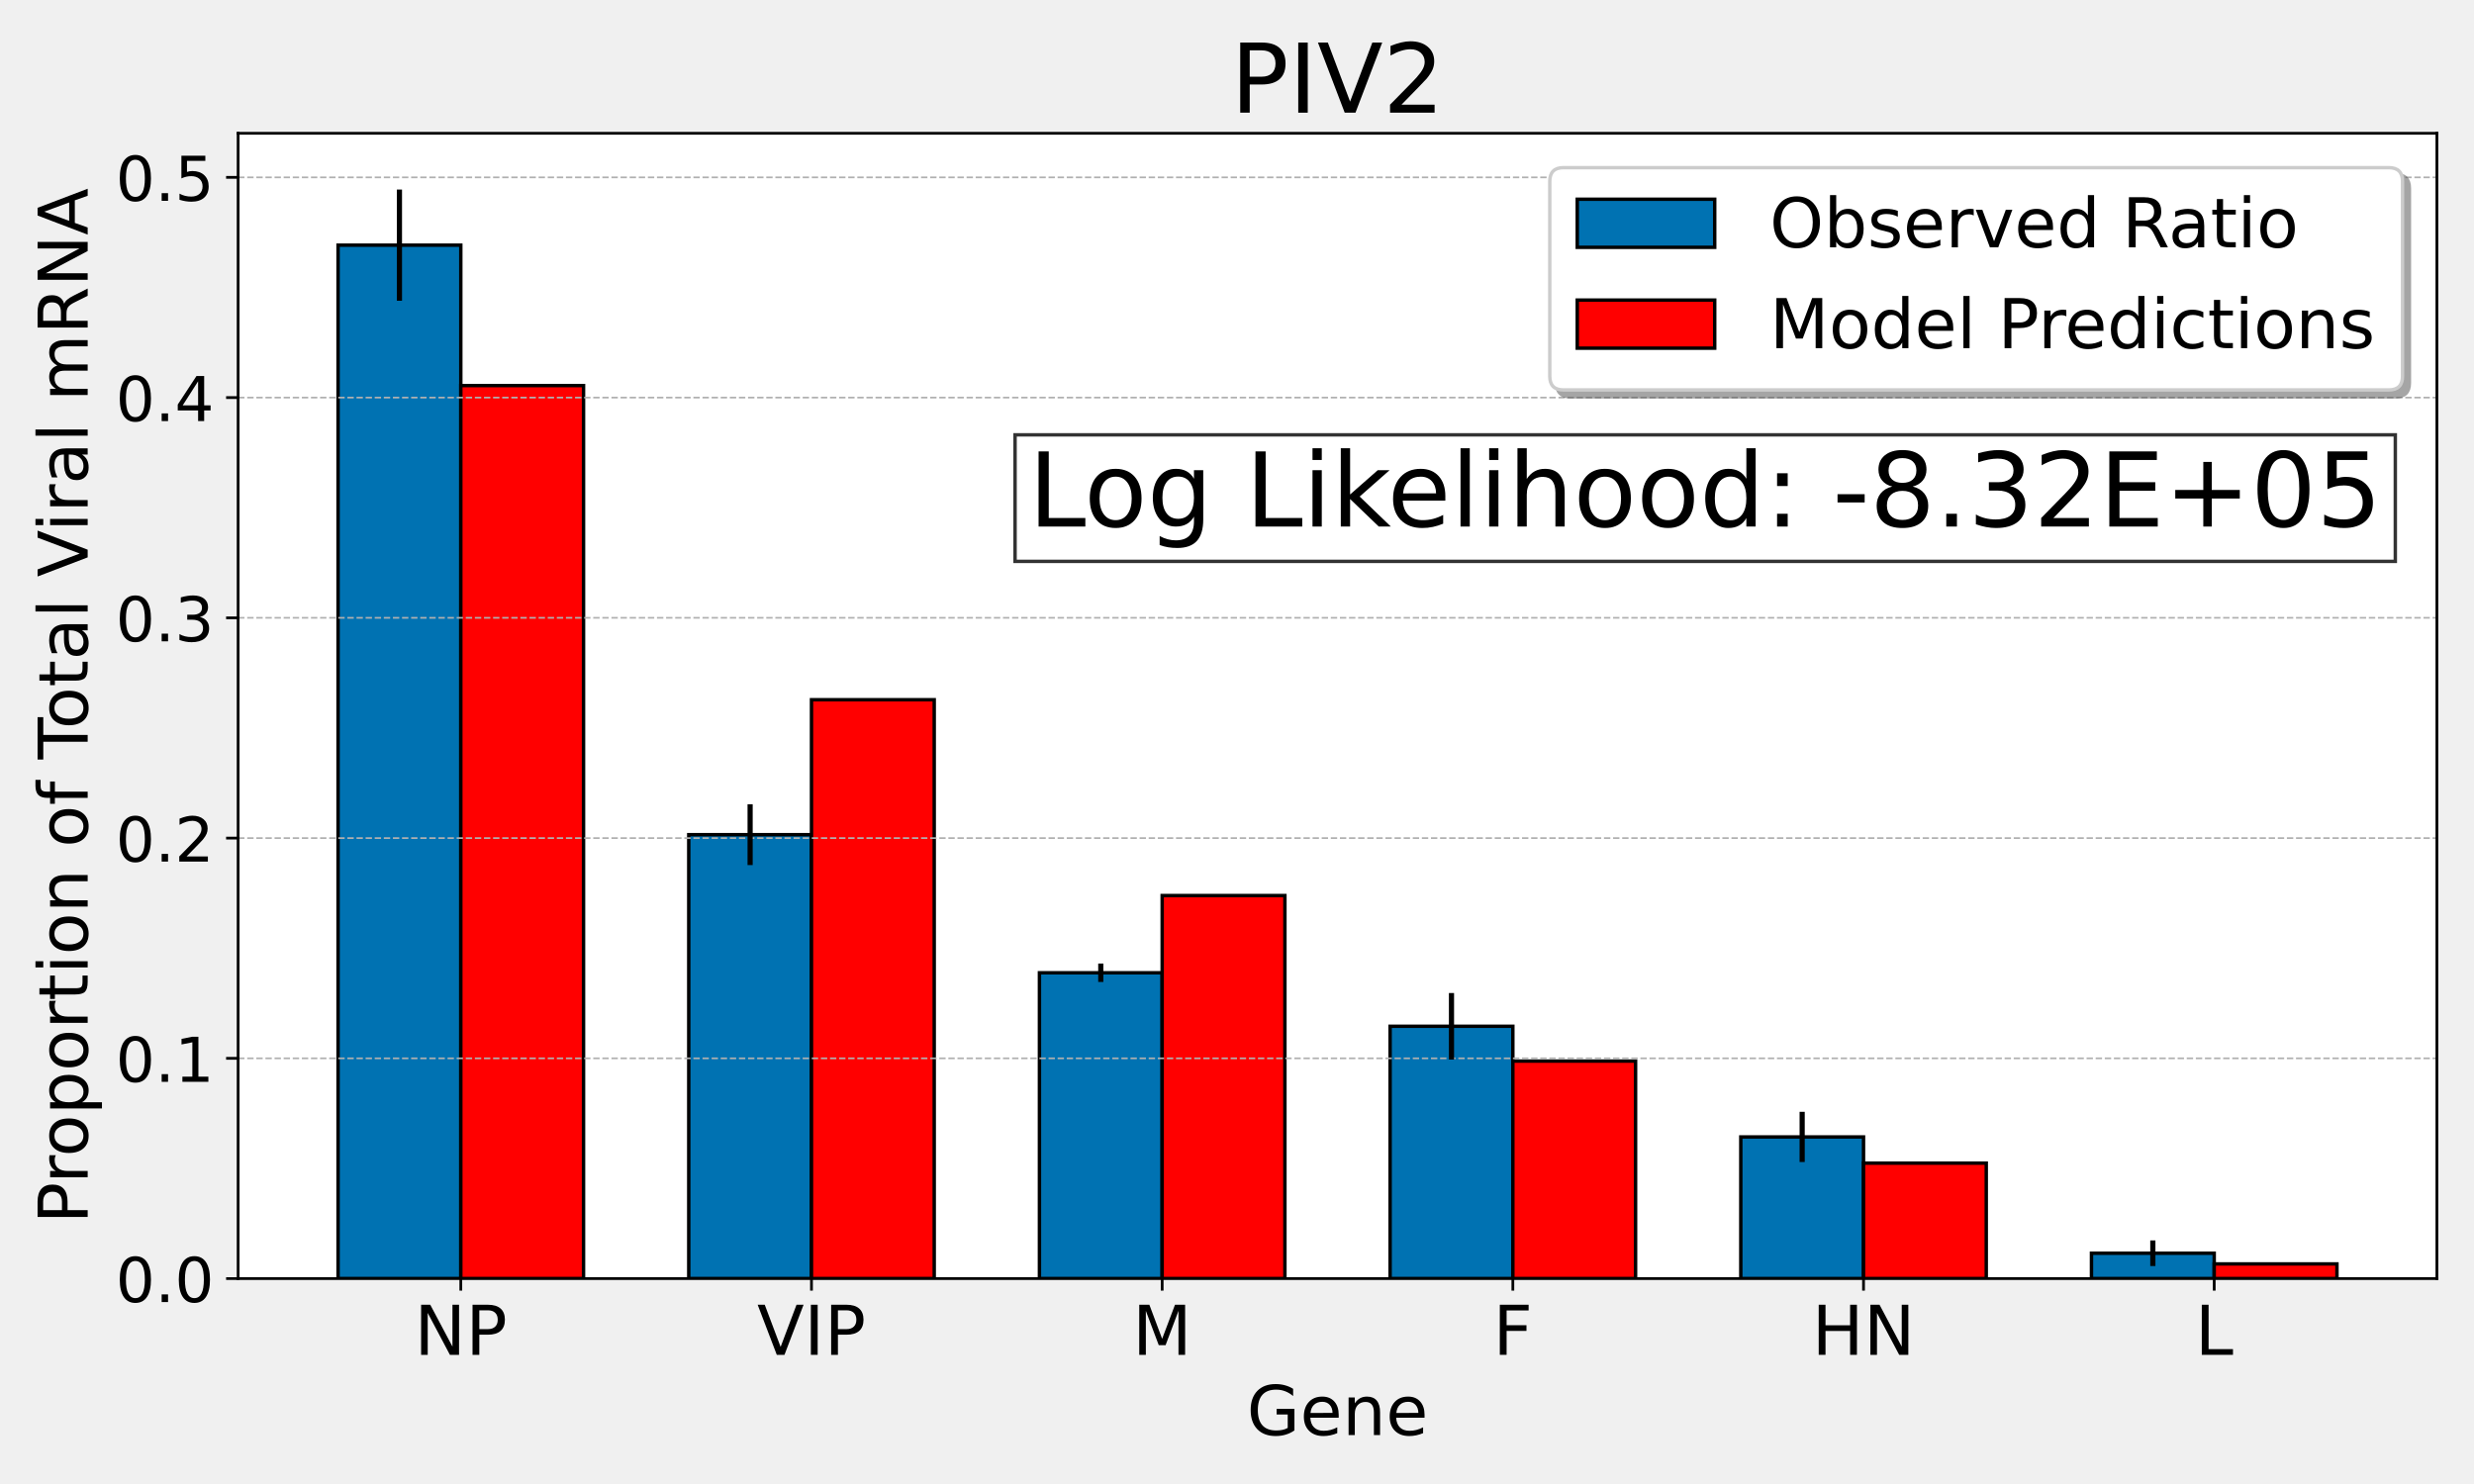
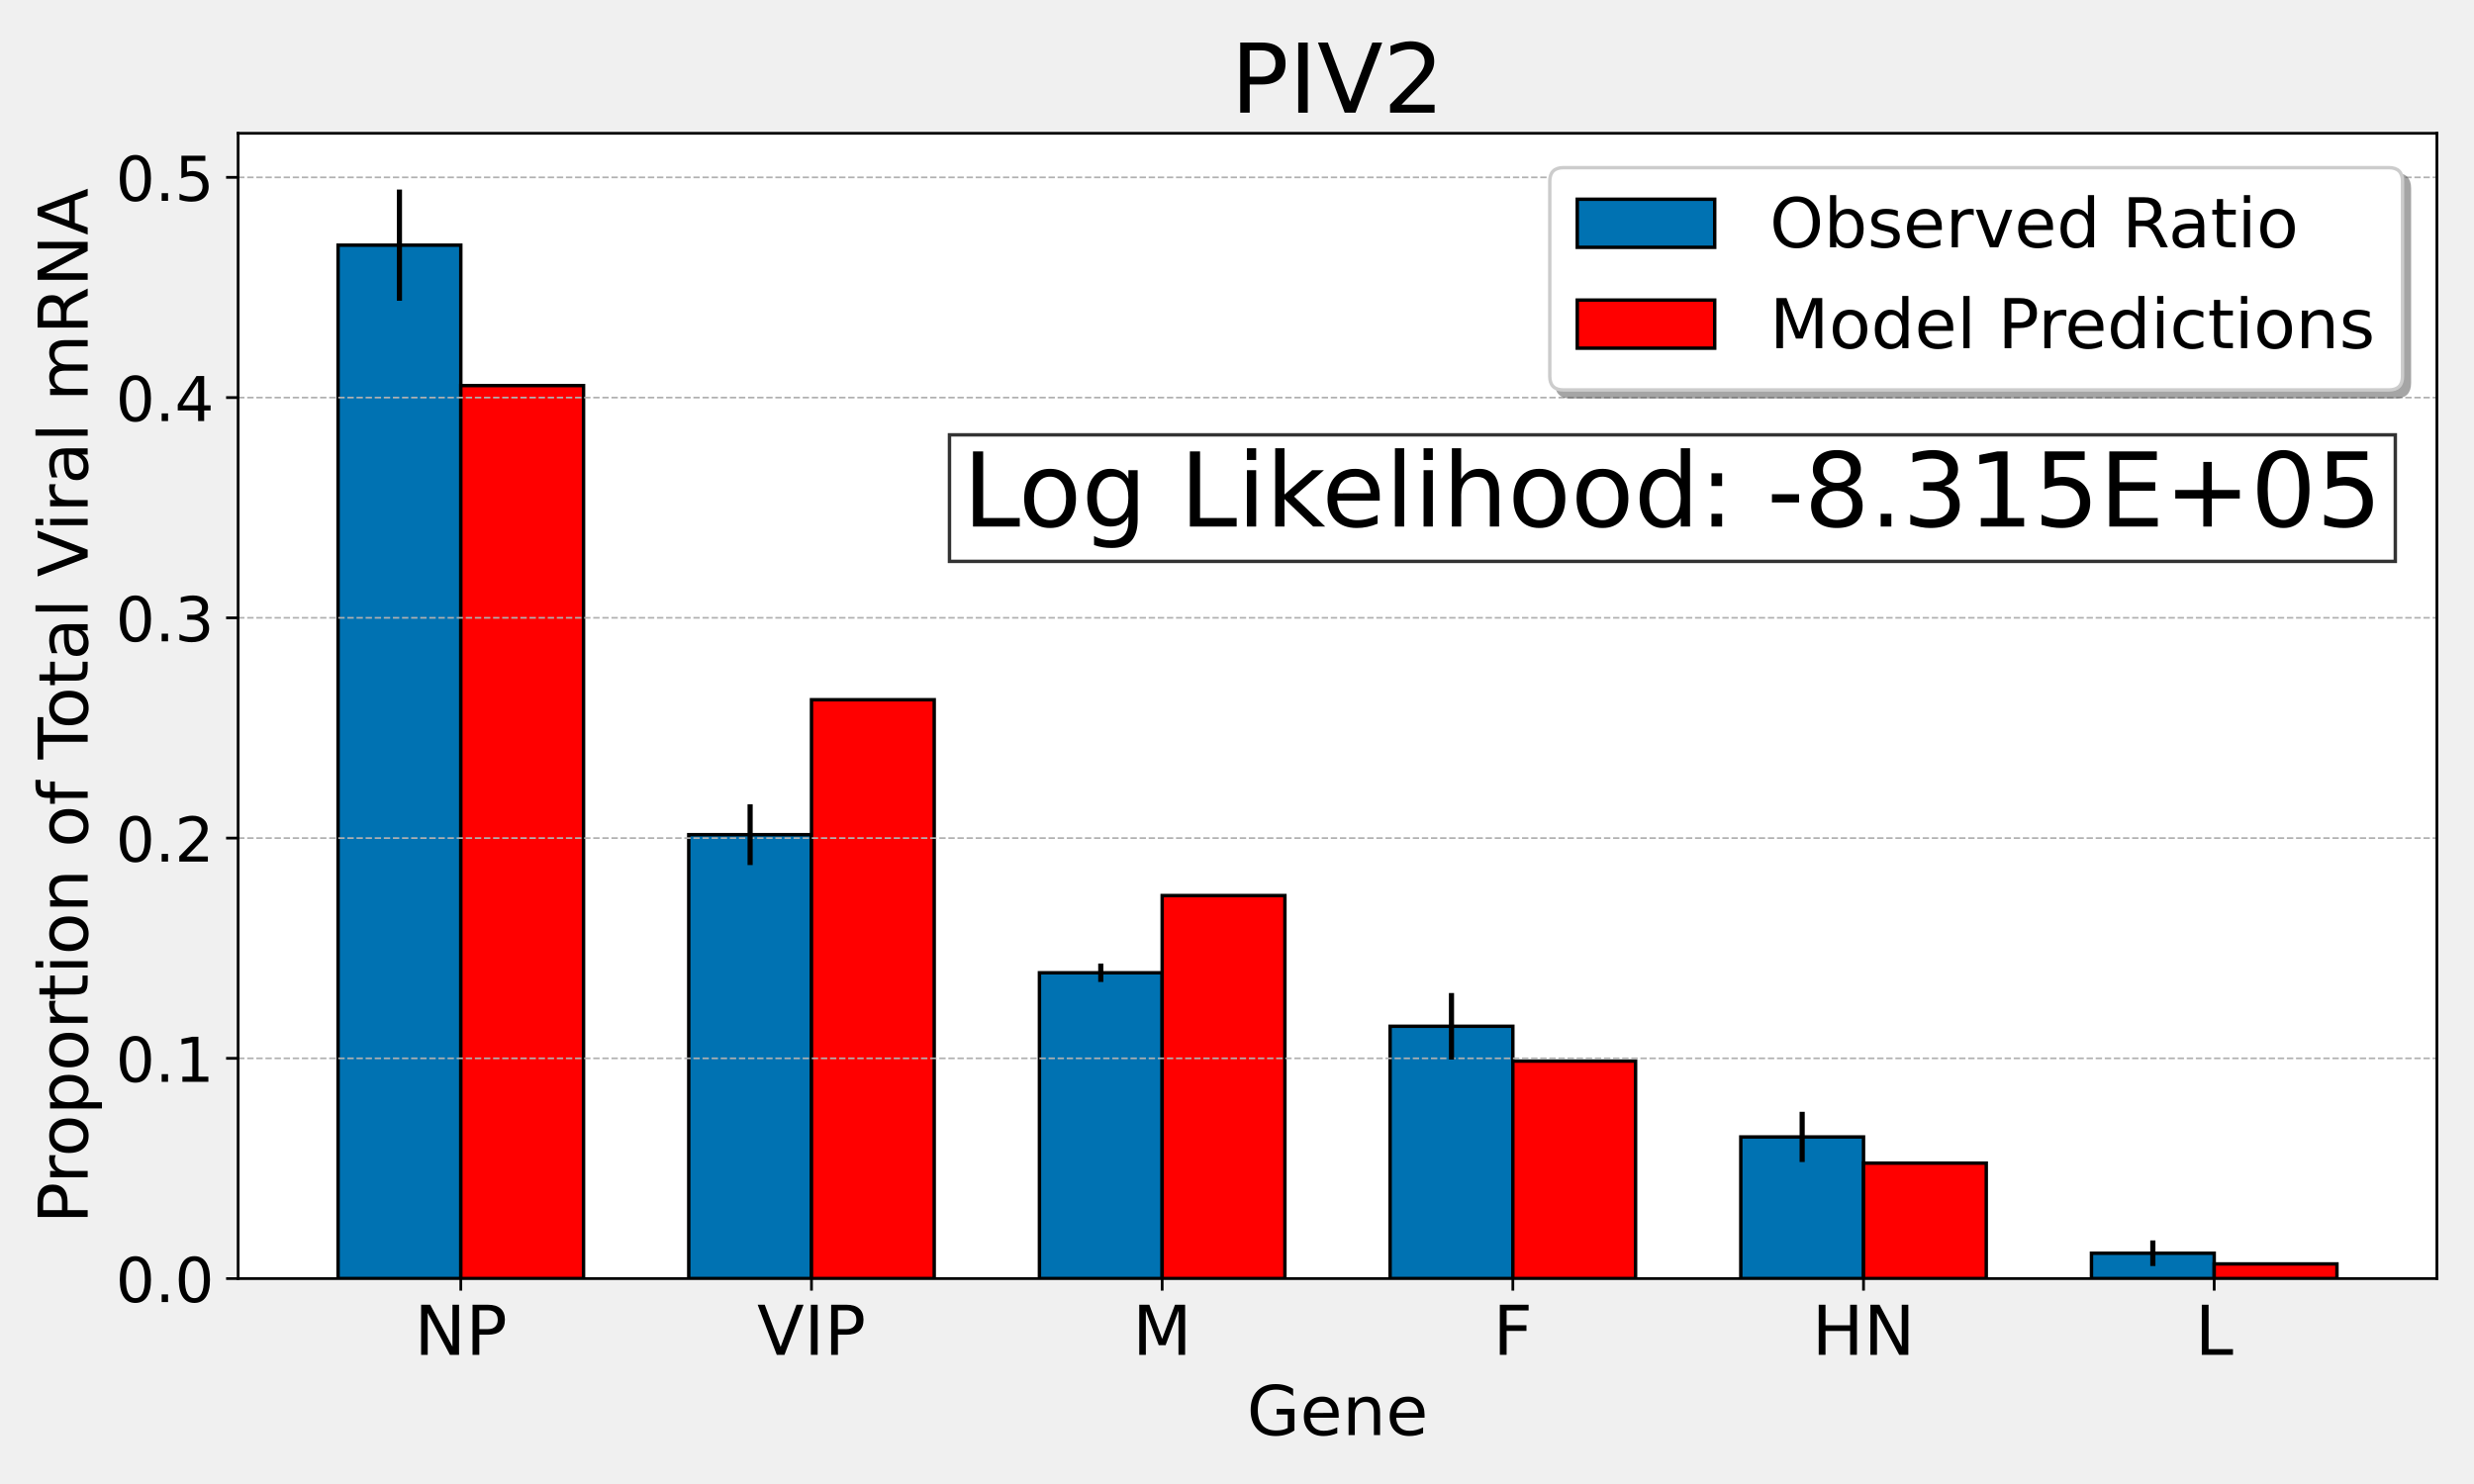
<svg xmlns="http://www.w3.org/2000/svg" xmlns:xlink="http://www.w3.org/1999/xlink" width="720pt" height="432pt" viewBox="0 0 720 432" version="1.1">
  <defs>
    <style type="text/css">*{stroke-linejoin: round; stroke-linecap: butt}</style>
  </defs>
  <g id="figure_1">
    <g id="patch_1">
      <path d="M 0 432  L 720 432  L 720 0  L 0 0  L 0 432  z " style="fill: none" />
    </g>
    <g id="axes_1">
      <g id="patch_2">
        <path d="M 69.3 372.2  L 709.2 372.2  L 709.2 38.8  L 69.3 38.8  z " style="fill: #ffffff" />
      </g>
      <g id="patch_3">
-         <path d="M 98.386 372.2  L 134.106 372.2  L 134.106 71.363  L 98.386 71.363  z " clip-path="url(#pdc52fd33dd)" style="fill: #0072b2; stroke: #000000; stroke-linejoin: miter" />
+         <path d="M 98.386 372.2  L 134.106 372.2  L 134.106 71.363  L 98.386 71.363  z " clip-path="url(#p40ffcda501)" style="fill: #0072b2; stroke: #000000; stroke-linejoin: miter" />
      </g>
      <g id="patch_4">
-         <path d="M 200.444 372.2  L 236.164 372.2  L 236.164 242.974  L 200.444 242.974  z " clip-path="url(#pdc52fd33dd)" style="fill: #0072b2; stroke: #000000; stroke-linejoin: miter" />
+         <path d="M 200.444 372.2  L 236.164 372.2  L 236.164 242.974  L 200.444 242.974  z " clip-path="url(#p40ffcda501)" style="fill: #0072b2; stroke: #000000; stroke-linejoin: miter" />
      </g>
      <g id="patch_5">
-         <path d="M 302.501 372.2  L 338.221 372.2  L 338.221 283.172  L 302.501 283.172  z " clip-path="url(#pdc52fd33dd)" style="fill: #0072b2; stroke: #000000; stroke-linejoin: miter" />
+         <path d="M 302.501 372.2  L 338.221 372.2  L 338.221 283.172  L 302.501 283.172  z " clip-path="url(#p40ffcda501)" style="fill: #0072b2; stroke: #000000; stroke-linejoin: miter" />
      </g>
      <g id="patch_6">
-         <path d="M 404.559 372.2  L 440.279 372.2  L 440.279 298.753  L 404.559 298.753  z " clip-path="url(#pdc52fd33dd)" style="fill: #0072b2; stroke: #000000; stroke-linejoin: miter" />
+         <path d="M 404.559 372.2  L 440.279 372.2  L 440.279 298.753  L 404.559 298.753  z " clip-path="url(#p40ffcda501)" style="fill: #0072b2; stroke: #000000; stroke-linejoin: miter" />
      </g>
      <g id="patch_7">
-         <path d="M 506.616 372.2  L 542.336 372.2  L 542.336 330.961  L 506.616 330.961  z " clip-path="url(#pdc52fd33dd)" style="fill: #0072b2; stroke: #000000; stroke-linejoin: miter" />
+         <path d="M 506.616 372.2  L 542.336 372.2  L 542.336 330.961  L 506.616 330.961  z " clip-path="url(#p40ffcda501)" style="fill: #0072b2; stroke: #000000; stroke-linejoin: miter" />
      </g>
      <g id="patch_8">
-         <path d="M 608.673 372.2  L 644.394 372.2  L 644.394 364.823  L 608.673 364.823  z " clip-path="url(#pdc52fd33dd)" style="fill: #0072b2; stroke: #000000; stroke-linejoin: miter" />
+         <path d="M 608.673 372.2  L 644.394 372.2  L 644.394 364.823  L 608.673 364.823  z " clip-path="url(#p40ffcda501)" style="fill: #0072b2; stroke: #000000; stroke-linejoin: miter" />
      </g>
      <g id="patch_9">
-         <path d="M 134.106 372.2  L 169.827 372.2  L 169.827 112.236  L 134.106 112.236  z " clip-path="url(#pdc52fd33dd)" style="fill: #ff0000; stroke: #000000; stroke-linejoin: miter" />
+         <path d="M 134.106 372.2  L 169.827 372.2  L 169.827 112.236  L 134.106 112.236  z " clip-path="url(#p40ffcda501)" style="fill: #ff0000; stroke: #000000; stroke-linejoin: miter" />
      </g>
      <g id="patch_10">
-         <path d="M 236.164 372.2  L 271.884 372.2  L 271.884 203.695  L 236.164 203.695  z " clip-path="url(#pdc52fd33dd)" style="fill: #ff0000; stroke: #000000; stroke-linejoin: miter" />
+         <path d="M 236.164 372.2  L 271.884 372.2  L 271.884 203.695  L 236.164 203.695  z " clip-path="url(#p40ffcda501)" style="fill: #ff0000; stroke: #000000; stroke-linejoin: miter" />
      </g>
      <g id="patch_11">
-         <path d="M 338.221 372.2  L 373.941 372.2  L 373.941 260.694  L 338.221 260.694  z " clip-path="url(#pdc52fd33dd)" style="fill: #ff0000; stroke: #000000; stroke-linejoin: miter" />
+         <path d="M 338.221 372.2  L 373.941 372.2  L 373.941 260.694  L 338.221 260.694  z " clip-path="url(#p40ffcda501)" style="fill: #ff0000; stroke: #000000; stroke-linejoin: miter" />
      </g>
      <g id="patch_12">
-         <path d="M 440.279 372.2  L 475.999 372.2  L 475.999 308.895  L 440.279 308.895  z " clip-path="url(#pdc52fd33dd)" style="fill: #ff0000; stroke: #000000; stroke-linejoin: miter" />
+         <path d="M 440.279 372.2  L 475.999 372.2  L 475.999 308.895  L 440.279 308.895  z " clip-path="url(#p40ffcda501)" style="fill: #ff0000; stroke: #000000; stroke-linejoin: miter" />
      </g>
      <g id="patch_13">
-         <path d="M 542.336 372.2  L 578.056 372.2  L 578.056 338.594  L 542.336 338.594  z " clip-path="url(#pdc52fd33dd)" style="fill: #ff0000; stroke: #000000; stroke-linejoin: miter" />
+         <path d="M 542.336 372.2  L 578.056 372.2  L 578.056 338.594  L 542.336 338.594  z " clip-path="url(#p40ffcda501)" style="fill: #ff0000; stroke: #000000; stroke-linejoin: miter" />
      </g>
      <g id="patch_14">
-         <path d="M 644.394 372.2  L 680.114 372.2  L 680.114 367.933  L 644.394 367.933  z " clip-path="url(#pdc52fd33dd)" style="fill: #ff0000; stroke: #000000; stroke-linejoin: miter" />
+         <path d="M 644.394 372.2  L 680.114 372.2  L 680.114 367.933  L 644.394 367.933  z " clip-path="url(#p40ffcda501)" style="fill: #ff0000; stroke: #000000; stroke-linejoin: miter" />
      </g>
      <g id="matplotlib.axis_1">
        <g id="xtick_1">
          <g id="line2d_1">
            <defs>
-               <path id="mf0a435f48e" d="M 0 0  L 0 3.5  " style="stroke: #000000; stroke-width: 0.8" />
-             </defs>
-             <g>
-               <use xlink:href="#mf0a435f48e" x="134.106" y="372.2" style="stroke: #000000; stroke-width: 0.8" />
+               <path id="mee8d6b4c4b" d="M 0 0  L 0 3.5  " style="stroke: #000000; stroke-width: 0.8" />
+             </defs>
+             <g>
+               <use xlink:href="#mee8d6b4c4b" x="134.106" y="372.2" style="stroke: #000000; stroke-width: 0.8" />
            </g>
          </g>
          <g id="text_1">
            <g transform="translate(120.5955 394.3969) scale(0.2 -0.2)">
              <defs>
                <path id="DejaVuSans-4e" d="M 628 4666  L 1478 4666  L 3547 763  L 3547 4666  L 4159 4666  L 4159 0  L 3309 0  L 1241 3903  L 1241 0  L 628 0  L 628 4666  z " transform="scale(0.015625)" />
                <path id="DejaVuSans-50" d="M 1259 4147  L 1259 2394  L 2053 2394  Q 2494 2394 2734 2622  Q 2975 2850 2975 3272  Q 2975 3691 2734 3919  Q 2494 4147 2053 4147  L 1259 4147  z M 628 4666  L 2053 4666  Q 2838 4666 3239 4311  Q 3641 3956 3641 3272  Q 3641 2581 3239 2228  Q 2838 1875 2053 1875  L 1259 1875  L 1259 0  L 628 0  L 628 4666  z " transform="scale(0.015625)" />
              </defs>
              <use xlink:href="#DejaVuSans-4e" />
              <use xlink:href="#DejaVuSans-50" x="74.805" />
            </g>
          </g>
        </g>
        <g id="xtick_2">
          <g id="line2d_2">
            <g>
-               <use xlink:href="#mf0a435f48e" x="236.164" y="372.2" style="stroke: #000000; stroke-width: 0.8" />
+               <use xlink:href="#mee8d6b4c4b" x="236.164" y="372.2" style="stroke: #000000; stroke-width: 0.8" />
            </g>
          </g>
          <g id="text_2">
            <g transform="translate(220.3436 394.3969) scale(0.2 -0.2)">
              <defs>
                <path id="DejaVuSans-56" d="M 1831 0  L 50 4666  L 709 4666  L 2188 738  L 3669 4666  L 4325 4666  L 2547 0  L 1831 0  z " transform="scale(0.015625)" />
                <path id="DejaVuSans-49" d="M 628 4666  L 1259 4666  L 1259 0  L 628 0  L 628 4666  z " transform="scale(0.015625)" />
              </defs>
              <use xlink:href="#DejaVuSans-56" />
              <use xlink:href="#DejaVuSans-49" x="68.408" />
              <use xlink:href="#DejaVuSans-50" x="97.9" />
            </g>
          </g>
        </g>
        <g id="xtick_3">
          <g id="line2d_3">
            <g>
-               <use xlink:href="#mf0a435f48e" x="338.221" y="372.2" style="stroke: #000000; stroke-width: 0.8" />
+               <use xlink:href="#mee8d6b4c4b" x="338.221" y="372.2" style="stroke: #000000; stroke-width: 0.8" />
            </g>
          </g>
          <g id="text_3">
            <g transform="translate(329.5932 394.3969) scale(0.2 -0.2)">
              <defs>
                <path id="DejaVuSans-4d" d="M 628 4666  L 1569 4666  L 2759 1491  L 3956 4666  L 4897 4666  L 4897 0  L 4281 0  L 4281 4097  L 3078 897  L 2444 897  L 1241 4097  L 1241 0  L 628 0  L 628 4666  z " transform="scale(0.015625)" />
              </defs>
              <use xlink:href="#DejaVuSans-4d" />
            </g>
          </g>
        </g>
        <g id="xtick_4">
          <g id="line2d_4">
            <g>
-               <use xlink:href="#mf0a435f48e" x="440.279" y="372.2" style="stroke: #000000; stroke-width: 0.8" />
+               <use xlink:href="#mee8d6b4c4b" x="440.279" y="372.2" style="stroke: #000000; stroke-width: 0.8" />
            </g>
          </g>
          <g id="text_4">
            <g transform="translate(434.5271 394.3969) scale(0.2 -0.2)">
              <defs>
                <path id="DejaVuSans-46" d="M 628 4666  L 3309 4666  L 3309 4134  L 1259 4134  L 1259 2759  L 3109 2759  L 3109 2228  L 1259 2228  L 1259 0  L 628 0  L 628 4666  z " transform="scale(0.015625)" />
              </defs>
              <use xlink:href="#DejaVuSans-46" />
            </g>
          </g>
        </g>
        <g id="xtick_5">
          <g id="line2d_5">
            <g>
-               <use xlink:href="#mf0a435f48e" x="542.336" y="372.2" style="stroke: #000000; stroke-width: 0.8" />
+               <use xlink:href="#mee8d6b4c4b" x="542.336" y="372.2" style="stroke: #000000; stroke-width: 0.8" />
            </g>
          </g>
          <g id="text_5">
            <g transform="translate(527.3346 394.3969) scale(0.2 -0.2)">
              <defs>
                <path id="DejaVuSans-48" d="M 628 4666  L 1259 4666  L 1259 2753  L 3553 2753  L 3553 4666  L 4184 4666  L 4184 0  L 3553 0  L 3553 2222  L 1259 2222  L 1259 0  L 628 0  L 628 4666  z " transform="scale(0.015625)" />
              </defs>
              <use xlink:href="#DejaVuSans-48" />
              <use xlink:href="#DejaVuSans-4e" x="75.195" />
            </g>
          </g>
        </g>
        <g id="xtick_6">
          <g id="line2d_6">
            <g>
-               <use xlink:href="#mf0a435f48e" x="644.394" y="372.2" style="stroke: #000000; stroke-width: 0.8" />
+               <use xlink:href="#mee8d6b4c4b" x="644.394" y="372.2" style="stroke: #000000; stroke-width: 0.8" />
            </g>
          </g>
          <g id="text_6">
            <g transform="translate(638.8217 394.3969) scale(0.2 -0.2)">
              <defs>
                <path id="DejaVuSans-4c" d="M 628 4666  L 1259 4666  L 1259 531  L 3531 531  L 3531 0  L 628 0  L 628 4666  z " transform="scale(0.015625)" />
              </defs>
              <use xlink:href="#DejaVuSans-4c" />
            </g>
          </g>
        </g>
        <g id="text_7">
          <g transform="translate(362.8578 417.7531) scale(0.2 -0.2)">
            <defs>
              <path id="DejaVuSans-47" d="M 3809 666  L 3809 1919  L 2778 1919  L 2778 2438  L 4434 2438  L 4434 434  Q 4069 175 3628 42  Q 3188 -91 2688 -91  Q 1594 -91 976 548  Q 359 1188 359 2328  Q 359 3472 976 4111  Q 1594 4750 2688 4750  Q 3144 4750 3555 4637  Q 3966 4525 4313 4306  L 4313 3634  Q 3963 3931 3569 4081  Q 3175 4231 2741 4231  Q 1884 4231 1454 3753  Q 1025 3275 1025 2328  Q 1025 1384 1454 906  Q 1884 428 2741 428  Q 3075 428 3337 486  Q 3600 544 3809 666  z " transform="scale(0.015625)" />
              <path id="DejaVuSans-65" d="M 3597 1894  L 3597 1613  L 953 1613  Q 991 1019 1311 708  Q 1631 397 2203 397  Q 2534 397 2845 478  Q 3156 559 3463 722  L 3463 178  Q 3153 47 2828 -22  Q 2503 -91 2169 -91  Q 1331 -91 842 396  Q 353 884 353 1716  Q 353 2575 817 3079  Q 1281 3584 2069 3584  Q 2775 3584 3186 3129  Q 3597 2675 3597 1894  z M 3022 2063  Q 3016 2534 2758 2815  Q 2500 3097 2075 3097  Q 1594 3097 1305 2825  Q 1016 2553 972 2059  L 3022 2063  z " transform="scale(0.015625)" />
              <path id="DejaVuSans-6e" d="M 3513 2113  L 3513 0  L 2938 0  L 2938 2094  Q 2938 2591 2744 2837  Q 2550 3084 2163 3084  Q 1697 3084 1428 2787  Q 1159 2491 1159 1978  L 1159 0  L 581 0  L 581 3500  L 1159 3500  L 1159 2956  Q 1366 3272 1645 3428  Q 1925 3584 2291 3584  Q 2894 3584 3203 3211  Q 3513 2838 3513 2113  z " transform="scale(0.015625)" />
            </defs>
            <use xlink:href="#DejaVuSans-47" />
            <use xlink:href="#DejaVuSans-65" x="77.49" />
            <use xlink:href="#DejaVuSans-6e" x="139.014" />
            <use xlink:href="#DejaVuSans-65" x="202.393" />
          </g>
        </g>
      </g>
      <g id="matplotlib.axis_2">
        <g id="ytick_1">
          <g id="line2d_7">
-             <path d="M 69.3 372.2  L 709.2 372.2  " clip-path="url(#pdc52fd33dd)" style="fill: none; stroke-dasharray: 1.85,0.8; stroke-dashoffset: 0; stroke: #b0b0b0; stroke-width: 0.5" />
+             <path d="M 69.3 372.2  L 709.2 372.2  " clip-path="url(#p40ffcda501)" style="fill: none; stroke-dasharray: 1.85,0.8; stroke-dashoffset: 0; stroke: #b0b0b0; stroke-width: 0.5" />
          </g>
          <g id="line2d_8">
            <defs>
-               <path id="mb5719d5e55" d="M 0 0  L -3.5 0  " style="stroke: #000000; stroke-width: 0.8" />
-             </defs>
-             <g>
-               <use xlink:href="#mb5719d5e55" x="69.3" y="372.2" style="stroke: #000000; stroke-width: 0.8" />
+               <path id="mcf6b4782a8" d="M 0 0  L -3.5 0  " style="stroke: #000000; stroke-width: 0.8" />
+             </defs>
+             <g>
+               <use xlink:href="#mcf6b4782a8" x="69.3" y="372.2" style="stroke: #000000; stroke-width: 0.8" />
            </g>
          </g>
          <g id="text_8">
            <g transform="translate(33.67437 379.0386) scale(0.18 -0.18)">
              <defs>
                <path id="DejaVuSans-30" d="M 2034 4250  Q 1547 4250 1301 3770  Q 1056 3291 1056 2328  Q 1056 1369 1301 889  Q 1547 409 2034 409  Q 2525 409 2770 889  Q 3016 1369 3016 2328  Q 3016 3291 2770 3770  Q 2525 4250 2034 4250  z M 2034 4750  Q 2819 4750 3233 4129  Q 3647 3509 3647 2328  Q 3647 1150 3233 529  Q 2819 -91 2034 -91  Q 1250 -91 836 529  Q 422 1150 422 2328  Q 422 3509 836 4129  Q 1250 4750 2034 4750  z " transform="scale(0.015625)" />
                <path id="DejaVuSans-2e" d="M 684 794  L 1344 794  L 1344 0  L 684 0  L 684 794  z " transform="scale(0.015625)" />
              </defs>
              <use xlink:href="#DejaVuSans-30" />
              <use xlink:href="#DejaVuSans-2e" x="63.623" />
              <use xlink:href="#DejaVuSans-30" x="95.41" />
            </g>
          </g>
        </g>
        <g id="ytick_2">
          <g id="line2d_9">
-             <path d="M 69.3 308.085  L 709.2 308.085  " clip-path="url(#pdc52fd33dd)" style="fill: none; stroke-dasharray: 1.85,0.8; stroke-dashoffset: 0; stroke: #b0b0b0; stroke-width: 0.5" />
+             <path d="M 69.3 308.085  L 709.2 308.085  " clip-path="url(#p40ffcda501)" style="fill: none; stroke-dasharray: 1.85,0.8; stroke-dashoffset: 0; stroke: #b0b0b0; stroke-width: 0.5" />
          </g>
          <g id="line2d_10">
            <g>
-               <use xlink:href="#mb5719d5e55" x="69.3" y="308.085" style="stroke: #000000; stroke-width: 0.8" />
+               <use xlink:href="#mcf6b4782a8" x="69.3" y="308.085" style="stroke: #000000; stroke-width: 0.8" />
            </g>
          </g>
          <g id="text_9">
            <g transform="translate(33.67437 314.9232) scale(0.18 -0.18)">
              <defs>
                <path id="DejaVuSans-31" d="M 794 531  L 1825 531  L 1825 4091  L 703 3866  L 703 4441  L 1819 4666  L 2450 4666  L 2450 531  L 3481 531  L 3481 0  L 794 0  L 794 531  z " transform="scale(0.015625)" />
              </defs>
              <use xlink:href="#DejaVuSans-30" />
              <use xlink:href="#DejaVuSans-2e" x="63.623" />
              <use xlink:href="#DejaVuSans-31" x="95.41" />
            </g>
          </g>
        </g>
        <g id="ytick_3">
          <g id="line2d_11">
-             <path d="M 69.3 243.969  L 709.2 243.969  " clip-path="url(#pdc52fd33dd)" style="fill: none; stroke-dasharray: 1.85,0.8; stroke-dashoffset: 0; stroke: #b0b0b0; stroke-width: 0.5" />
+             <path d="M 69.3 243.969  L 709.2 243.969  " clip-path="url(#p40ffcda501)" style="fill: none; stroke-dasharray: 1.85,0.8; stroke-dashoffset: 0; stroke: #b0b0b0; stroke-width: 0.5" />
          </g>
          <g id="line2d_12">
            <g>
-               <use xlink:href="#mb5719d5e55" x="69.3" y="243.969" style="stroke: #000000; stroke-width: 0.8" />
+               <use xlink:href="#mcf6b4782a8" x="69.3" y="243.969" style="stroke: #000000; stroke-width: 0.8" />
            </g>
          </g>
          <g id="text_10">
            <g transform="translate(33.67437 250.8078) scale(0.18 -0.18)">
              <defs>
                <path id="DejaVuSans-32" d="M 1228 531  L 3431 531  L 3431 0  L 469 0  L 469 531  Q 828 903 1448 1529  Q 2069 2156 2228 2338  Q 2531 2678 2651 2914  Q 2772 3150 2772 3378  Q 2772 3750 2511 3984  Q 2250 4219 1831 4219  Q 1534 4219 1204 4116  Q 875 4013 500 3803  L 500 4441  Q 881 4594 1212 4672  Q 1544 4750 1819 4750  Q 2544 4750 2975 4387  Q 3406 4025 3406 3419  Q 3406 3131 3298 2873  Q 3191 2616 2906 2266  Q 2828 2175 2409 1742  Q 1991 1309 1228 531  z " transform="scale(0.015625)" />
              </defs>
              <use xlink:href="#DejaVuSans-30" />
              <use xlink:href="#DejaVuSans-2e" x="63.623" />
              <use xlink:href="#DejaVuSans-32" x="95.41" />
            </g>
          </g>
        </g>
        <g id="ytick_4">
          <g id="line2d_13">
-             <path d="M 69.3 179.854  L 709.2 179.854  " clip-path="url(#pdc52fd33dd)" style="fill: none; stroke-dasharray: 1.85,0.8; stroke-dashoffset: 0; stroke: #b0b0b0; stroke-width: 0.5" />
+             <path d="M 69.3 179.854  L 709.2 179.854  " clip-path="url(#p40ffcda501)" style="fill: none; stroke-dasharray: 1.85,0.8; stroke-dashoffset: 0; stroke: #b0b0b0; stroke-width: 0.5" />
          </g>
          <g id="line2d_14">
            <g>
-               <use xlink:href="#mb5719d5e55" x="69.3" y="179.854" style="stroke: #000000; stroke-width: 0.8" />
+               <use xlink:href="#mcf6b4782a8" x="69.3" y="179.854" style="stroke: #000000; stroke-width: 0.8" />
            </g>
          </g>
          <g id="text_11">
            <g transform="translate(33.67437 186.6924) scale(0.18 -0.18)">
              <defs>
                <path id="DejaVuSans-33" d="M 2597 2516  Q 3050 2419 3304 2112  Q 3559 1806 3559 1356  Q 3559 666 3084 287  Q 2609 -91 1734 -91  Q 1441 -91 1130 -33  Q 819 25 488 141  L 488 750  Q 750 597 1062 519  Q 1375 441 1716 441  Q 2309 441 2620 675  Q 2931 909 2931 1356  Q 2931 1769 2642 2001  Q 2353 2234 1838 2234  L 1294 2234  L 1294 2753  L 1863 2753  Q 2328 2753 2575 2939  Q 2822 3125 2822 3475  Q 2822 3834 2567 4026  Q 2313 4219 1838 4219  Q 1578 4219 1281 4162  Q 984 4106 628 3988  L 628 4550  Q 988 4650 1302 4700  Q 1616 4750 1894 4750  Q 2613 4750 3031 4423  Q 3450 4097 3450 3541  Q 3450 3153 3228 2886  Q 3006 2619 2597 2516  z " transform="scale(0.015625)" />
              </defs>
              <use xlink:href="#DejaVuSans-30" />
              <use xlink:href="#DejaVuSans-2e" x="63.623" />
              <use xlink:href="#DejaVuSans-33" x="95.41" />
            </g>
          </g>
        </g>
        <g id="ytick_5">
          <g id="line2d_15">
-             <path d="M 69.3 115.738  L 709.2 115.738  " clip-path="url(#pdc52fd33dd)" style="fill: none; stroke-dasharray: 1.85,0.8; stroke-dashoffset: 0; stroke: #b0b0b0; stroke-width: 0.5" />
+             <path d="M 69.3 115.738  L 709.2 115.738  " clip-path="url(#p40ffcda501)" style="fill: none; stroke-dasharray: 1.85,0.8; stroke-dashoffset: 0; stroke: #b0b0b0; stroke-width: 0.5" />
          </g>
          <g id="line2d_16">
            <g>
-               <use xlink:href="#mb5719d5e55" x="69.3" y="115.738" style="stroke: #000000; stroke-width: 0.8" />
+               <use xlink:href="#mcf6b4782a8" x="69.3" y="115.738" style="stroke: #000000; stroke-width: 0.8" />
            </g>
          </g>
          <g id="text_12">
            <g transform="translate(33.67437 122.5771) scale(0.18 -0.18)">
              <defs>
                <path id="DejaVuSans-34" d="M 2419 4116  L 825 1625  L 2419 1625  L 2419 4116  z M 2253 4666  L 3047 4666  L 3047 1625  L 3713 1625  L 3713 1100  L 3047 1100  L 3047 0  L 2419 0  L 2419 1100  L 313 1100  L 313 1709  L 2253 4666  z " transform="scale(0.015625)" />
              </defs>
              <use xlink:href="#DejaVuSans-30" />
              <use xlink:href="#DejaVuSans-2e" x="63.623" />
              <use xlink:href="#DejaVuSans-34" x="95.41" />
            </g>
          </g>
        </g>
        <g id="ytick_6">
          <g id="line2d_17">
-             <path d="M 69.3 51.623  L 709.2 51.623  " clip-path="url(#pdc52fd33dd)" style="fill: none; stroke-dasharray: 1.85,0.8; stroke-dashoffset: 0; stroke: #b0b0b0; stroke-width: 0.5" />
+             <path d="M 69.3 51.623  L 709.2 51.623  " clip-path="url(#p40ffcda501)" style="fill: none; stroke-dasharray: 1.85,0.8; stroke-dashoffset: 0; stroke: #b0b0b0; stroke-width: 0.5" />
          </g>
          <g id="line2d_18">
            <g>
-               <use xlink:href="#mb5719d5e55" x="69.3" y="51.623" style="stroke: #000000; stroke-width: 0.8" />
+               <use xlink:href="#mcf6b4782a8" x="69.3" y="51.623" style="stroke: #000000; stroke-width: 0.8" />
            </g>
          </g>
          <g id="text_13">
            <g transform="translate(33.67437 58.46167) scale(0.18 -0.18)">
              <defs>
                <path id="DejaVuSans-35" d="M 691 4666  L 3169 4666  L 3169 4134  L 1269 4134  L 1269 2991  Q 1406 3038 1543 3061  Q 1681 3084 1819 3084  Q 2600 3084 3056 2656  Q 3513 2228 3513 1497  Q 3513 744 3044 326  Q 2575 -91 1722 -91  Q 1428 -91 1123 -41  Q 819 9 494 109  L 494 744  Q 775 591 1075 516  Q 1375 441 1709 441  Q 2250 441 2565 725  Q 2881 1009 2881 1497  Q 2881 1984 2565 2268  Q 2250 2553 1709 2553  Q 1456 2553 1204 2497  Q 953 2441 691 2322  L 691 4666  z " transform="scale(0.015625)" />
              </defs>
              <use xlink:href="#DejaVuSans-30" />
              <use xlink:href="#DejaVuSans-2e" x="63.623" />
              <use xlink:href="#DejaVuSans-35" x="95.41" />
            </g>
          </g>
        </g>
        <g id="text_14">
          <g transform="translate(25.515 356.2188) rotate(-90) scale(0.2 -0.2)">
            <defs>
              <path id="DejaVuSans-72" d="M 2631 2963  Q 2534 3019 2420 3045  Q 2306 3072 2169 3072  Q 1681 3072 1420 2755  Q 1159 2438 1159 1844  L 1159 0  L 581 0  L 581 3500  L 1159 3500  L 1159 2956  Q 1341 3275 1631 3429  Q 1922 3584 2338 3584  Q 2397 3584 2469 3576  Q 2541 3569 2628 3553  L 2631 2963  z " transform="scale(0.015625)" />
              <path id="DejaVuSans-6f" d="M 1959 3097  Q 1497 3097 1228 2736  Q 959 2375 959 1747  Q 959 1119 1226 758  Q 1494 397 1959 397  Q 2419 397 2687 759  Q 2956 1122 2956 1747  Q 2956 2369 2687 2733  Q 2419 3097 1959 3097  z M 1959 3584  Q 2709 3584 3137 3096  Q 3566 2609 3566 1747  Q 3566 888 3137 398  Q 2709 -91 1959 -91  Q 1206 -91 779 398  Q 353 888 353 1747  Q 353 2609 779 3096  Q 1206 3584 1959 3584  z " transform="scale(0.015625)" />
              <path id="DejaVuSans-70" d="M 1159 525  L 1159 -1331  L 581 -1331  L 581 3500  L 1159 3500  L 1159 2969  Q 1341 3281 1617 3432  Q 1894 3584 2278 3584  Q 2916 3584 3314 3078  Q 3713 2572 3713 1747  Q 3713 922 3314 415  Q 2916 -91 2278 -91  Q 1894 -91 1617 61  Q 1341 213 1159 525  z M 3116 1747  Q 3116 2381 2855 2742  Q 2594 3103 2138 3103  Q 1681 3103 1420 2742  Q 1159 2381 1159 1747  Q 1159 1113 1420 752  Q 1681 391 2138 391  Q 2594 391 2855 752  Q 3116 1113 3116 1747  z " transform="scale(0.015625)" />
              <path id="DejaVuSans-74" d="M 1172 4494  L 1172 3500  L 2356 3500  L 2356 3053  L 1172 3053  L 1172 1153  Q 1172 725 1289 603  Q 1406 481 1766 481  L 2356 481  L 2356 0  L 1766 0  Q 1100 0 847 248  Q 594 497 594 1153  L 594 3053  L 172 3053  L 172 3500  L 594 3500  L 594 4494  L 1172 4494  z " transform="scale(0.015625)" />
              <path id="DejaVuSans-69" d="M 603 3500  L 1178 3500  L 1178 0  L 603 0  L 603 3500  z M 603 4863  L 1178 4863  L 1178 4134  L 603 4134  L 603 4863  z " transform="scale(0.015625)" />
              <path id="DejaVuSans-20" transform="scale(0.015625)" />
              <path id="DejaVuSans-66" d="M 2375 4863  L 2375 4384  L 1825 4384  Q 1516 4384 1395 4259  Q 1275 4134 1275 3809  L 1275 3500  L 2222 3500  L 2222 3053  L 1275 3053  L 1275 0  L 697 0  L 697 3053  L 147 3053  L 147 3500  L 697 3500  L 697 3744  Q 697 4328 969 4595  Q 1241 4863 1831 4863  L 2375 4863  z " transform="scale(0.015625)" />
              <path id="DejaVuSans-54" d="M -19 4666  L 3928 4666  L 3928 4134  L 2272 4134  L 2272 0  L 1638 0  L 1638 4134  L -19 4134  L -19 4666  z " transform="scale(0.015625)" />
              <path id="DejaVuSans-61" d="M 2194 1759  Q 1497 1759 1228 1600  Q 959 1441 959 1056  Q 959 750 1161 570  Q 1363 391 1709 391  Q 2188 391 2477 730  Q 2766 1069 2766 1631  L 2766 1759  L 2194 1759  z M 3341 1997  L 3341 0  L 2766 0  L 2766 531  Q 2569 213 2275 61  Q 1981 -91 1556 -91  Q 1019 -91 701 211  Q 384 513 384 1019  Q 384 1609 779 1909  Q 1175 2209 1959 2209  L 2766 2209  L 2766 2266  Q 2766 2663 2505 2880  Q 2244 3097 1772 3097  Q 1472 3097 1187 3025  Q 903 2953 641 2809  L 641 3341  Q 956 3463 1253 3523  Q 1550 3584 1831 3584  Q 2591 3584 2966 3190  Q 3341 2797 3341 1997  z " transform="scale(0.015625)" />
              <path id="DejaVuSans-6c" d="M 603 4863  L 1178 4863  L 1178 0  L 603 0  L 603 4863  z " transform="scale(0.015625)" />
              <path id="DejaVuSans-6d" d="M 3328 2828  Q 3544 3216 3844 3400  Q 4144 3584 4550 3584  Q 5097 3584 5394 3201  Q 5691 2819 5691 2113  L 5691 0  L 5113 0  L 5113 2094  Q 5113 2597 4934 2840  Q 4756 3084 4391 3084  Q 3944 3084 3684 2787  Q 3425 2491 3425 1978  L 3425 0  L 2847 0  L 2847 2094  Q 2847 2600 2669 2842  Q 2491 3084 2119 3084  Q 1678 3084 1418 2786  Q 1159 2488 1159 1978  L 1159 0  L 581 0  L 581 3500  L 1159 3500  L 1159 2956  Q 1356 3278 1631 3431  Q 1906 3584 2284 3584  Q 2666 3584 2933 3390  Q 3200 3197 3328 2828  z " transform="scale(0.015625)" />
              <path id="DejaVuSans-52" d="M 2841 2188  Q 3044 2119 3236 1894  Q 3428 1669 3622 1275  L 4263 0  L 3584 0  L 2988 1197  Q 2756 1666 2539 1819  Q 2322 1972 1947 1972  L 1259 1972  L 1259 0  L 628 0  L 628 4666  L 2053 4666  Q 2853 4666 3247 4331  Q 3641 3997 3641 3322  Q 3641 2881 3436 2590  Q 3231 2300 2841 2188  z M 1259 4147  L 1259 2491  L 2053 2491  Q 2509 2491 2742 2702  Q 2975 2913 2975 3322  Q 2975 3731 2742 3939  Q 2509 4147 2053 4147  L 1259 4147  z " transform="scale(0.015625)" />
              <path id="DejaVuSans-41" d="M 2188 4044  L 1331 1722  L 3047 1722  L 2188 4044  z M 1831 4666  L 2547 4666  L 4325 0  L 3669 0  L 3244 1197  L 1141 1197  L 716 0  L 50 0  L 1831 4666  z " transform="scale(0.015625)" />
            </defs>
            <use xlink:href="#DejaVuSans-50" />
            <use xlink:href="#DejaVuSans-72" x="58.553" />
            <use xlink:href="#DejaVuSans-6f" x="97.416" />
            <use xlink:href="#DejaVuSans-70" x="158.598" />
            <use xlink:href="#DejaVuSans-6f" x="222.074" />
            <use xlink:href="#DejaVuSans-72" x="283.256" />
            <use xlink:href="#DejaVuSans-74" x="324.369" />
            <use xlink:href="#DejaVuSans-69" x="363.578" />
            <use xlink:href="#DejaVuSans-6f" x="391.361" />
            <use xlink:href="#DejaVuSans-6e" x="452.543" />
            <use xlink:href="#DejaVuSans-20" x="515.922" />
            <use xlink:href="#DejaVuSans-6f" x="547.709" />
            <use xlink:href="#DejaVuSans-66" x="608.891" />
            <use xlink:href="#DejaVuSans-20" x="644.096" />
            <use xlink:href="#DejaVuSans-54" x="675.883" />
            <use xlink:href="#DejaVuSans-6f" x="719.967" />
            <use xlink:href="#DejaVuSans-74" x="781.148" />
            <use xlink:href="#DejaVuSans-61" x="820.357" />
            <use xlink:href="#DejaVuSans-6c" x="881.637" />
            <use xlink:href="#DejaVuSans-20" x="909.42" />
            <use xlink:href="#DejaVuSans-56" x="941.207" />
            <use xlink:href="#DejaVuSans-69" x="1007.365" />
            <use xlink:href="#DejaVuSans-72" x="1035.148" />
            <use xlink:href="#DejaVuSans-61" x="1076.262" />
            <use xlink:href="#DejaVuSans-6c" x="1137.541" />
            <use xlink:href="#DejaVuSans-20" x="1165.324" />
            <use xlink:href="#DejaVuSans-6d" x="1197.111" />
            <use xlink:href="#DejaVuSans-52" x="1294.523" />
            <use xlink:href="#DejaVuSans-4e" x="1364.006" />
            <use xlink:href="#DejaVuSans-41" x="1438.811" />
          </g>
        </g>
      </g>
      <g id="LineCollection_1">
-         <path d="M 116.246 87.553  L 116.246 55.172  " clip-path="url(#pdc52fd33dd)" style="fill: none; stroke: #000000; stroke-width: 1.5" />
-         <path d="M 218.304 251.828  L 218.304 234.121  " clip-path="url(#pdc52fd33dd)" style="fill: none; stroke: #000000; stroke-width: 1.5" />
-         <path d="M 320.361 285.849  L 320.361 280.496  " clip-path="url(#pdc52fd33dd)" style="fill: none; stroke: #000000; stroke-width: 1.5" />
-         <path d="M 422.419 308.44  L 422.419 289.066  " clip-path="url(#pdc52fd33dd)" style="fill: none; stroke: #000000; stroke-width: 1.5" />
-         <path d="M 524.476 338.269  L 524.476 323.653  " clip-path="url(#pdc52fd33dd)" style="fill: none; stroke: #000000; stroke-width: 1.5" />
-         <path d="M 626.533 368.552  L 626.533 361.093  " clip-path="url(#pdc52fd33dd)" style="fill: none; stroke: #000000; stroke-width: 1.5" />
+         <path d="M 116.246 87.553  L 116.246 55.172  " clip-path="url(#p40ffcda501)" style="fill: none; stroke: #000000; stroke-width: 1.5" />
+         <path d="M 218.304 251.828  L 218.304 234.121  " clip-path="url(#p40ffcda501)" style="fill: none; stroke: #000000; stroke-width: 1.5" />
+         <path d="M 320.361 285.849  L 320.361 280.496  " clip-path="url(#p40ffcda501)" style="fill: none; stroke: #000000; stroke-width: 1.5" />
+         <path d="M 422.419 308.44  L 422.419 289.066  " clip-path="url(#p40ffcda501)" style="fill: none; stroke: #000000; stroke-width: 1.5" />
+         <path d="M 524.476 338.269  L 524.476 323.653  " clip-path="url(#p40ffcda501)" style="fill: none; stroke: #000000; stroke-width: 1.5" />
+         <path d="M 626.533 368.552  L 626.533 361.093  " clip-path="url(#p40ffcda501)" style="fill: none; stroke: #000000; stroke-width: 1.5" />
      </g>
      <g id="patch_15">
        <path d="M 69.3 372.2  L 69.3 38.8  " style="fill: none; stroke: #000000; stroke-width: 0.8; stroke-linejoin: miter; stroke-linecap: square" />
      </g>
      <g id="patch_16">
        <path d="M 709.2 372.2  L 709.2 38.8  " style="fill: none; stroke: #000000; stroke-width: 0.8; stroke-linejoin: miter; stroke-linecap: square" />
      </g>
      <g id="patch_17">
        <path d="M 69.3 372.2  L 709.2 372.2  " style="fill: none; stroke: #000000; stroke-width: 0.8; stroke-linejoin: miter; stroke-linecap: square" />
      </g>
      <g id="patch_18">
        <path d="M 69.3 38.8  L 709.2 38.8  " style="fill: none; stroke: #000000; stroke-width: 0.8; stroke-linejoin: miter; stroke-linecap: square" />
      </g>
      <g id="text_15">
        <g id="patch_19">
-           <path d="M 295.412 163.419  L 697.102 163.419  L 697.102 126.585  L 295.412 126.585  z " style="fill: #ffffff; opacity: 0.8; stroke: #000000; stroke-linejoin: miter" />
-         </g>
-         <g transform="translate(299.3119 153.2803) scale(0.3 -0.3)">
+           <path d="M 276.324 163.419  L 697.102 163.419  L 697.102 126.585  L 276.324 126.585  z " style="fill: #ffffff; opacity: 0.8; stroke: #000000; stroke-linejoin: miter" />
+         </g>
+         <g transform="translate(280.2244 153.2803) scale(0.3 -0.3)">
          <defs>
            <path id="DejaVuSans-67" d="M 2906 1791  Q 2906 2416 2648 2759  Q 2391 3103 1925 3103  Q 1463 3103 1205 2759  Q 947 2416 947 1791  Q 947 1169 1205 825  Q 1463 481 1925 481  Q 2391 481 2648 825  Q 2906 1169 2906 1791  z M 3481 434  Q 3481 -459 3084 -895  Q 2688 -1331 1869 -1331  Q 1566 -1331 1297 -1286  Q 1028 -1241 775 -1147  L 775 -588  Q 1028 -725 1275 -790  Q 1522 -856 1778 -856  Q 2344 -856 2625 -561  Q 2906 -266 2906 331  L 2906 616  Q 2728 306 2450 153  Q 2172 0 1784 0  Q 1141 0 747 490  Q 353 981 353 1791  Q 353 2603 747 3093  Q 1141 3584 1784 3584  Q 2172 3584 2450 3431  Q 2728 3278 2906 2969  L 2906 3500  L 3481 3500  L 3481 434  z " transform="scale(0.015625)" />
            <path id="DejaVuSans-6b" d="M 581 4863  L 1159 4863  L 1159 1991  L 2875 3500  L 3609 3500  L 1753 1863  L 3688 0  L 2938 0  L 1159 1709  L 1159 0  L 581 0  L 581 4863  z " transform="scale(0.015625)" />
            <path id="DejaVuSans-68" d="M 3513 2113  L 3513 0  L 2938 0  L 2938 2094  Q 2938 2591 2744 2837  Q 2550 3084 2163 3084  Q 1697 3084 1428 2787  Q 1159 2491 1159 1978  L 1159 0  L 581 0  L 581 4863  L 1159 4863  L 1159 2956  Q 1366 3272 1645 3428  Q 1925 3584 2291 3584  Q 2894 3584 3203 3211  Q 3513 2838 3513 2113  z " transform="scale(0.015625)" />
            <path id="DejaVuSans-64" d="M 2906 2969  L 2906 4863  L 3481 4863  L 3481 0  L 2906 0  L 2906 525  Q 2725 213 2448 61  Q 2172 -91 1784 -91  Q 1150 -91 751 415  Q 353 922 353 1747  Q 353 2572 751 3078  Q 1150 3584 1784 3584  Q 2172 3584 2448 3432  Q 2725 3281 2906 2969  z M 947 1747  Q 947 1113 1208 752  Q 1469 391 1925 391  Q 2381 391 2643 752  Q 2906 1113 2906 1747  Q 2906 2381 2643 2742  Q 2381 3103 1925 3103  Q 1469 3103 1208 2742  Q 947 2381 947 1747  z " transform="scale(0.015625)" />
            <path id="DejaVuSans-3a" d="M 750 794  L 1409 794  L 1409 0  L 750 0  L 750 794  z M 750 3309  L 1409 3309  L 1409 2516  L 750 2516  L 750 3309  z " transform="scale(0.015625)" />
            <path id="DejaVuSans-2d" d="M 313 2009  L 1997 2009  L 1997 1497  L 313 1497  L 313 2009  z " transform="scale(0.015625)" />
            <path id="DejaVuSans-38" d="M 2034 2216  Q 1584 2216 1326 1975  Q 1069 1734 1069 1313  Q 1069 891 1326 650  Q 1584 409 2034 409  Q 2484 409 2743 651  Q 3003 894 3003 1313  Q 3003 1734 2745 1975  Q 2488 2216 2034 2216  z M 1403 2484  Q 997 2584 770 2862  Q 544 3141 544 3541  Q 544 4100 942 4425  Q 1341 4750 2034 4750  Q 2731 4750 3128 4425  Q 3525 4100 3525 3541  Q 3525 3141 3298 2862  Q 3072 2584 2669 2484  Q 3125 2378 3379 2068  Q 3634 1759 3634 1313  Q 3634 634 3220 271  Q 2806 -91 2034 -91  Q 1263 -91 848 271  Q 434 634 434 1313  Q 434 1759 690 2068  Q 947 2378 1403 2484  z M 1172 3481  Q 1172 3119 1398 2916  Q 1625 2713 2034 2713  Q 2441 2713 2670 2916  Q 2900 3119 2900 3481  Q 2900 3844 2670 4047  Q 2441 4250 2034 4250  Q 1625 4250 1398 4047  Q 1172 3844 1172 3481  z " transform="scale(0.015625)" />
            <path id="DejaVuSans-45" d="M 628 4666  L 3578 4666  L 3578 4134  L 1259 4134  L 1259 2753  L 3481 2753  L 3481 2222  L 1259 2222  L 1259 531  L 3634 531  L 3634 0  L 628 0  L 628 4666  z " transform="scale(0.015625)" />
            <path id="DejaVuSans-2b" d="M 2944 4013  L 2944 2272  L 4684 2272  L 4684 1741  L 2944 1741  L 2944 0  L 2419 0  L 2419 1741  L 678 1741  L 678 2272  L 2419 2272  L 2419 4013  L 2944 4013  z " transform="scale(0.015625)" />
          </defs>
          <use xlink:href="#DejaVuSans-4c" />
          <use xlink:href="#DejaVuSans-6f" x="53.963" />
          <use xlink:href="#DejaVuSans-67" x="115.145" />
          <use xlink:href="#DejaVuSans-20" x="178.621" />
          <use xlink:href="#DejaVuSans-4c" x="210.408" />
          <use xlink:href="#DejaVuSans-69" x="266.121" />
          <use xlink:href="#DejaVuSans-6b" x="293.904" />
          <use xlink:href="#DejaVuSans-65" x="348.189" />
          <use xlink:href="#DejaVuSans-6c" x="409.713" />
          <use xlink:href="#DejaVuSans-69" x="437.496" />
          <use xlink:href="#DejaVuSans-68" x="465.279" />
          <use xlink:href="#DejaVuSans-6f" x="528.658" />
          <use xlink:href="#DejaVuSans-6f" x="589.84" />
          <use xlink:href="#DejaVuSans-64" x="651.021" />
          <use xlink:href="#DejaVuSans-3a" x="714.498" />
          <use xlink:href="#DejaVuSans-20" x="748.189" />
          <use xlink:href="#DejaVuSans-2d" x="779.977" />
          <use xlink:href="#DejaVuSans-38" x="816.061" />
          <use xlink:href="#DejaVuSans-2e" x="879.684" />
          <use xlink:href="#DejaVuSans-33" x="911.471" />
-           <use xlink:href="#DejaVuSans-32" x="975.094" />
-           <use xlink:href="#DejaVuSans-45" x="1038.717" />
-           <use xlink:href="#DejaVuSans-2b" x="1101.9" />
-           <use xlink:href="#DejaVuSans-30" x="1185.689" />
-           <use xlink:href="#DejaVuSans-35" x="1249.312" />
+           <use xlink:href="#DejaVuSans-31" x="975.094" />
+           <use xlink:href="#DejaVuSans-35" x="1038.717" />
+           <use xlink:href="#DejaVuSans-45" x="1102.34" />
+           <use xlink:href="#DejaVuSans-2b" x="1165.523" />
+           <use xlink:href="#DejaVuSans-30" x="1249.312" />
+           <use xlink:href="#DejaVuSans-35" x="1312.936" />
        </g>
      </g>
      <g id="text_16">
        <g transform="translate(358.1941 32.8) scale(0.28 -0.28)">
          <use xlink:href="#DejaVuSans-50" />
          <use xlink:href="#DejaVuSans-49" x="60.303" />
          <use xlink:href="#DejaVuSans-56" x="89.795" />
          <use xlink:href="#DejaVuSans-32" x="158.203" />
        </g>
      </g>
      <g id="legend_1">
        <g id="patch_20">
          <path d="M 457.025 115.513  L 697.2 115.513  Q 701.2 115.513 701.2 111.513  L 701.2 54.8  Q 701.2 50.8 697.2 50.8  L 457.025 50.8  Q 453.025 50.8 453.025 54.8  L 453.025 111.513  Q 453.025 115.513 457.025 115.513  z " style="fill: #4c4c4c; opacity: 0.5; stroke: #4c4c4c; stroke-linejoin: miter" />
        </g>
        <g id="patch_21">
          <path d="M 455.025 113.513  L 695.2 113.513  Q 699.2 113.513 699.2 109.513  L 699.2 52.8  Q 699.2 48.8 695.2 48.8  L 455.025 48.8  Q 451.025 48.8 451.025 52.8  L 451.025 109.513  Q 451.025 113.513 455.025 113.513  z " style="fill: #ffffff; stroke: #cccccc; stroke-linejoin: miter" />
        </g>
        <g id="patch_22">
          <path d="M 459.025 71.997  L 499.025 71.997  L 499.025 57.997  L 459.025 57.997  z " style="fill: #0072b2; stroke: #000000; stroke-linejoin: miter" />
        </g>
        <g id="text_17">
          <g transform="translate(515.025 71.99688) scale(0.2 -0.2)">
            <defs>
              <path id="DejaVuSans-4f" d="M 2522 4238  Q 1834 4238 1429 3725  Q 1025 3213 1025 2328  Q 1025 1447 1429 934  Q 1834 422 2522 422  Q 3209 422 3611 934  Q 4013 1447 4013 2328  Q 4013 3213 3611 3725  Q 3209 4238 2522 4238  z M 2522 4750  Q 3503 4750 4090 4092  Q 4678 3434 4678 2328  Q 4678 1225 4090 567  Q 3503 -91 2522 -91  Q 1538 -91 948 565  Q 359 1222 359 2328  Q 359 3434 948 4092  Q 1538 4750 2522 4750  z " transform="scale(0.015625)" />
              <path id="DejaVuSans-62" d="M 3116 1747  Q 3116 2381 2855 2742  Q 2594 3103 2138 3103  Q 1681 3103 1420 2742  Q 1159 2381 1159 1747  Q 1159 1113 1420 752  Q 1681 391 2138 391  Q 2594 391 2855 752  Q 3116 1113 3116 1747  z M 1159 2969  Q 1341 3281 1617 3432  Q 1894 3584 2278 3584  Q 2916 3584 3314 3078  Q 3713 2572 3713 1747  Q 3713 922 3314 415  Q 2916 -91 2278 -91  Q 1894 -91 1617 61  Q 1341 213 1159 525  L 1159 0  L 581 0  L 581 4863  L 1159 4863  L 1159 2969  z " transform="scale(0.015625)" />
              <path id="DejaVuSans-73" d="M 2834 3397  L 2834 2853  Q 2591 2978 2328 3040  Q 2066 3103 1784 3103  Q 1356 3103 1142 2972  Q 928 2841 928 2578  Q 928 2378 1081 2264  Q 1234 2150 1697 2047  L 1894 2003  Q 2506 1872 2764 1633  Q 3022 1394 3022 966  Q 3022 478 2636 193  Q 2250 -91 1575 -91  Q 1294 -91 989 -36  Q 684 19 347 128  L 347 722  Q 666 556 975 473  Q 1284 391 1588 391  Q 1994 391 2212 530  Q 2431 669 2431 922  Q 2431 1156 2273 1281  Q 2116 1406 1581 1522  L 1381 1569  Q 847 1681 609 1914  Q 372 2147 372 2553  Q 372 3047 722 3315  Q 1072 3584 1716 3584  Q 2034 3584 2315 3537  Q 2597 3491 2834 3397  z " transform="scale(0.015625)" />
              <path id="DejaVuSans-76" d="M 191 3500  L 800 3500  L 1894 563  L 2988 3500  L 3597 3500  L 2284 0  L 1503 0  L 191 3500  z " transform="scale(0.015625)" />
            </defs>
            <use xlink:href="#DejaVuSans-4f" />
            <use xlink:href="#DejaVuSans-62" x="78.711" />
            <use xlink:href="#DejaVuSans-73" x="142.188" />
            <use xlink:href="#DejaVuSans-65" x="194.287" />
            <use xlink:href="#DejaVuSans-72" x="255.811" />
            <use xlink:href="#DejaVuSans-76" x="296.924" />
            <use xlink:href="#DejaVuSans-65" x="356.104" />
            <use xlink:href="#DejaVuSans-64" x="417.627" />
            <use xlink:href="#DejaVuSans-20" x="481.104" />
            <use xlink:href="#DejaVuSans-52" x="512.891" />
            <use xlink:href="#DejaVuSans-61" x="580.123" />
            <use xlink:href="#DejaVuSans-74" x="641.402" />
            <use xlink:href="#DejaVuSans-69" x="680.611" />
            <use xlink:href="#DejaVuSans-6f" x="708.395" />
          </g>
        </g>
        <g id="patch_23">
          <path d="M 459.025 101.353  L 499.025 101.353  L 499.025 87.353  L 459.025 87.353  z " style="fill: #ff0000; stroke: #000000; stroke-linejoin: miter" />
        </g>
        <g id="text_18">
          <g transform="translate(515.025 101.3531) scale(0.2 -0.2)">
            <defs>
              <path id="DejaVuSans-63" d="M 3122 3366  L 3122 2828  Q 2878 2963 2633 3030  Q 2388 3097 2138 3097  Q 1578 3097 1268 2742  Q 959 2388 959 1747  Q 959 1106 1268 751  Q 1578 397 2138 397  Q 2388 397 2633 464  Q 2878 531 3122 666  L 3122 134  Q 2881 22 2623 -34  Q 2366 -91 2075 -91  Q 1284 -91 818 406  Q 353 903 353 1747  Q 353 2603 823 3093  Q 1294 3584 2113 3584  Q 2378 3584 2631 3529  Q 2884 3475 3122 3366  z " transform="scale(0.015625)" />
            </defs>
            <use xlink:href="#DejaVuSans-4d" />
            <use xlink:href="#DejaVuSans-6f" x="86.279" />
            <use xlink:href="#DejaVuSans-64" x="147.461" />
            <use xlink:href="#DejaVuSans-65" x="210.938" />
            <use xlink:href="#DejaVuSans-6c" x="272.461" />
            <use xlink:href="#DejaVuSans-20" x="300.244" />
            <use xlink:href="#DejaVuSans-50" x="332.031" />
            <use xlink:href="#DejaVuSans-72" x="390.584" />
            <use xlink:href="#DejaVuSans-65" x="429.447" />
            <use xlink:href="#DejaVuSans-64" x="490.971" />
            <use xlink:href="#DejaVuSans-69" x="554.447" />
            <use xlink:href="#DejaVuSans-63" x="582.23" />
            <use xlink:href="#DejaVuSans-74" x="637.211" />
            <use xlink:href="#DejaVuSans-69" x="676.42" />
            <use xlink:href="#DejaVuSans-6f" x="704.203" />
            <use xlink:href="#DejaVuSans-6e" x="765.385" />
            <use xlink:href="#DejaVuSans-73" x="828.764" />
          </g>
        </g>
      </g>
    </g>
  </g>
  <defs>
-     <clipPath id="pdc52fd33dd">
+     <clipPath id="p40ffcda501">
      <rect x="69.3" y="38.8" width="639.9" height="333.4" />
    </clipPath>
  </defs>
</svg>
